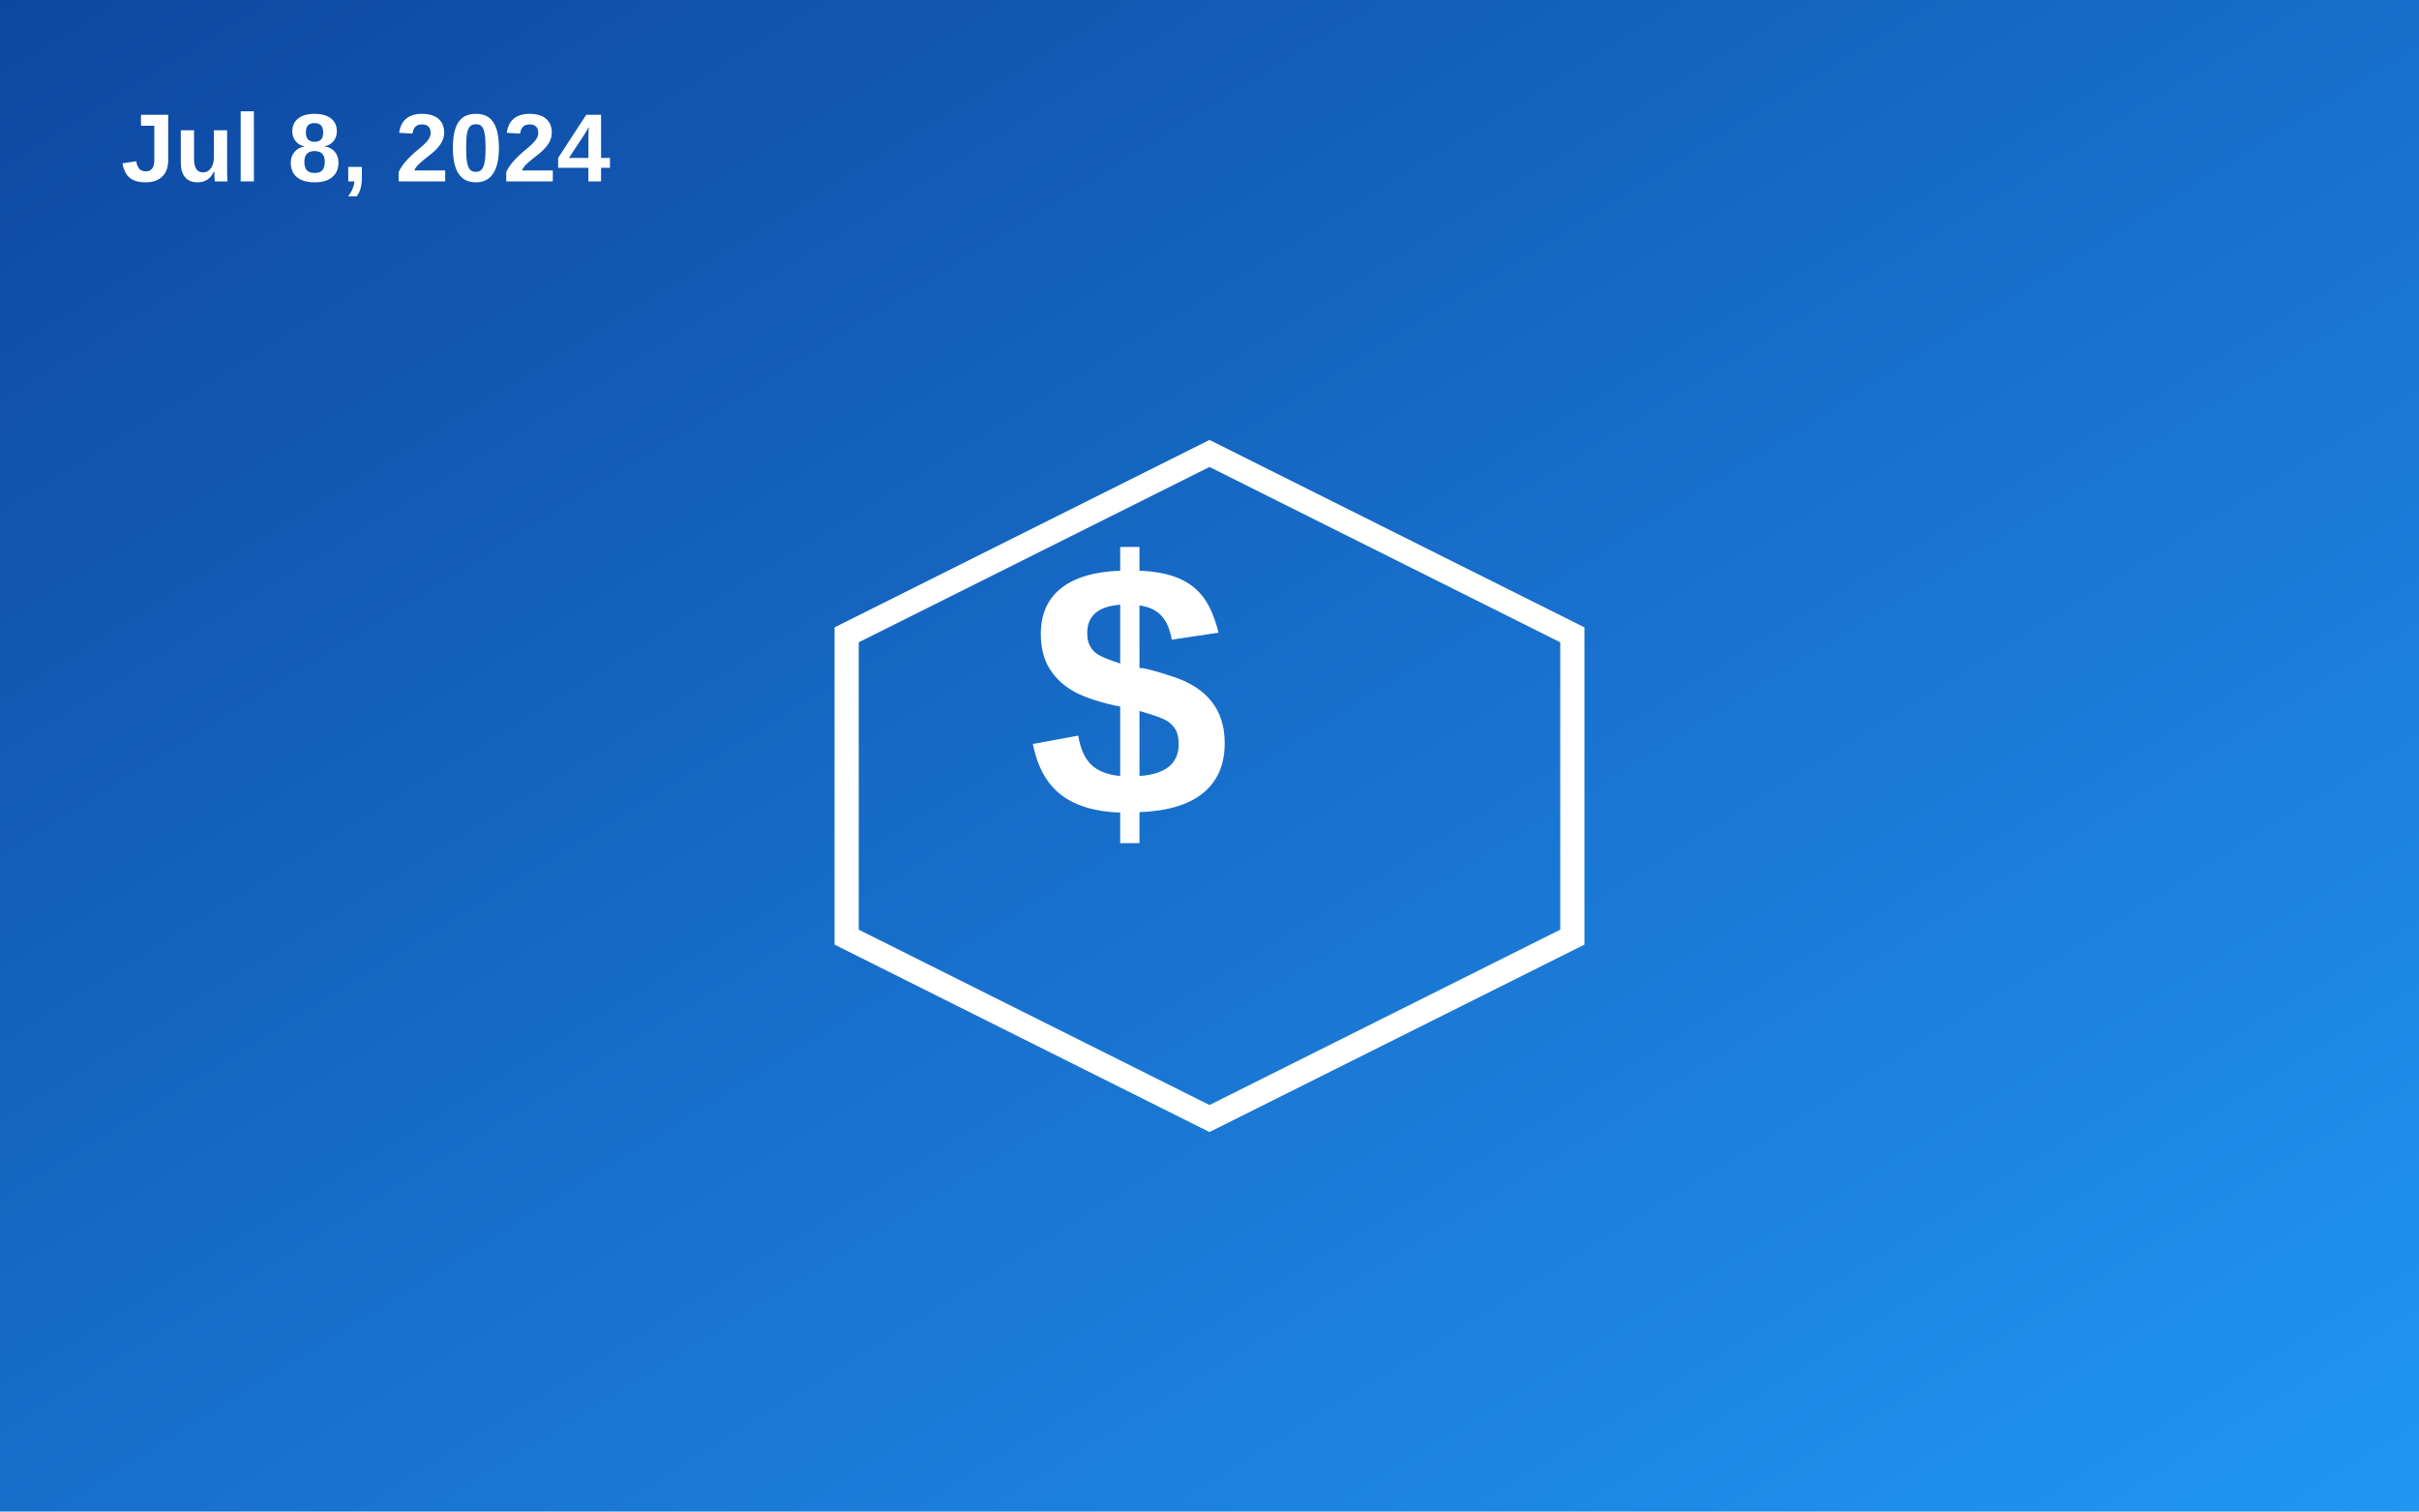
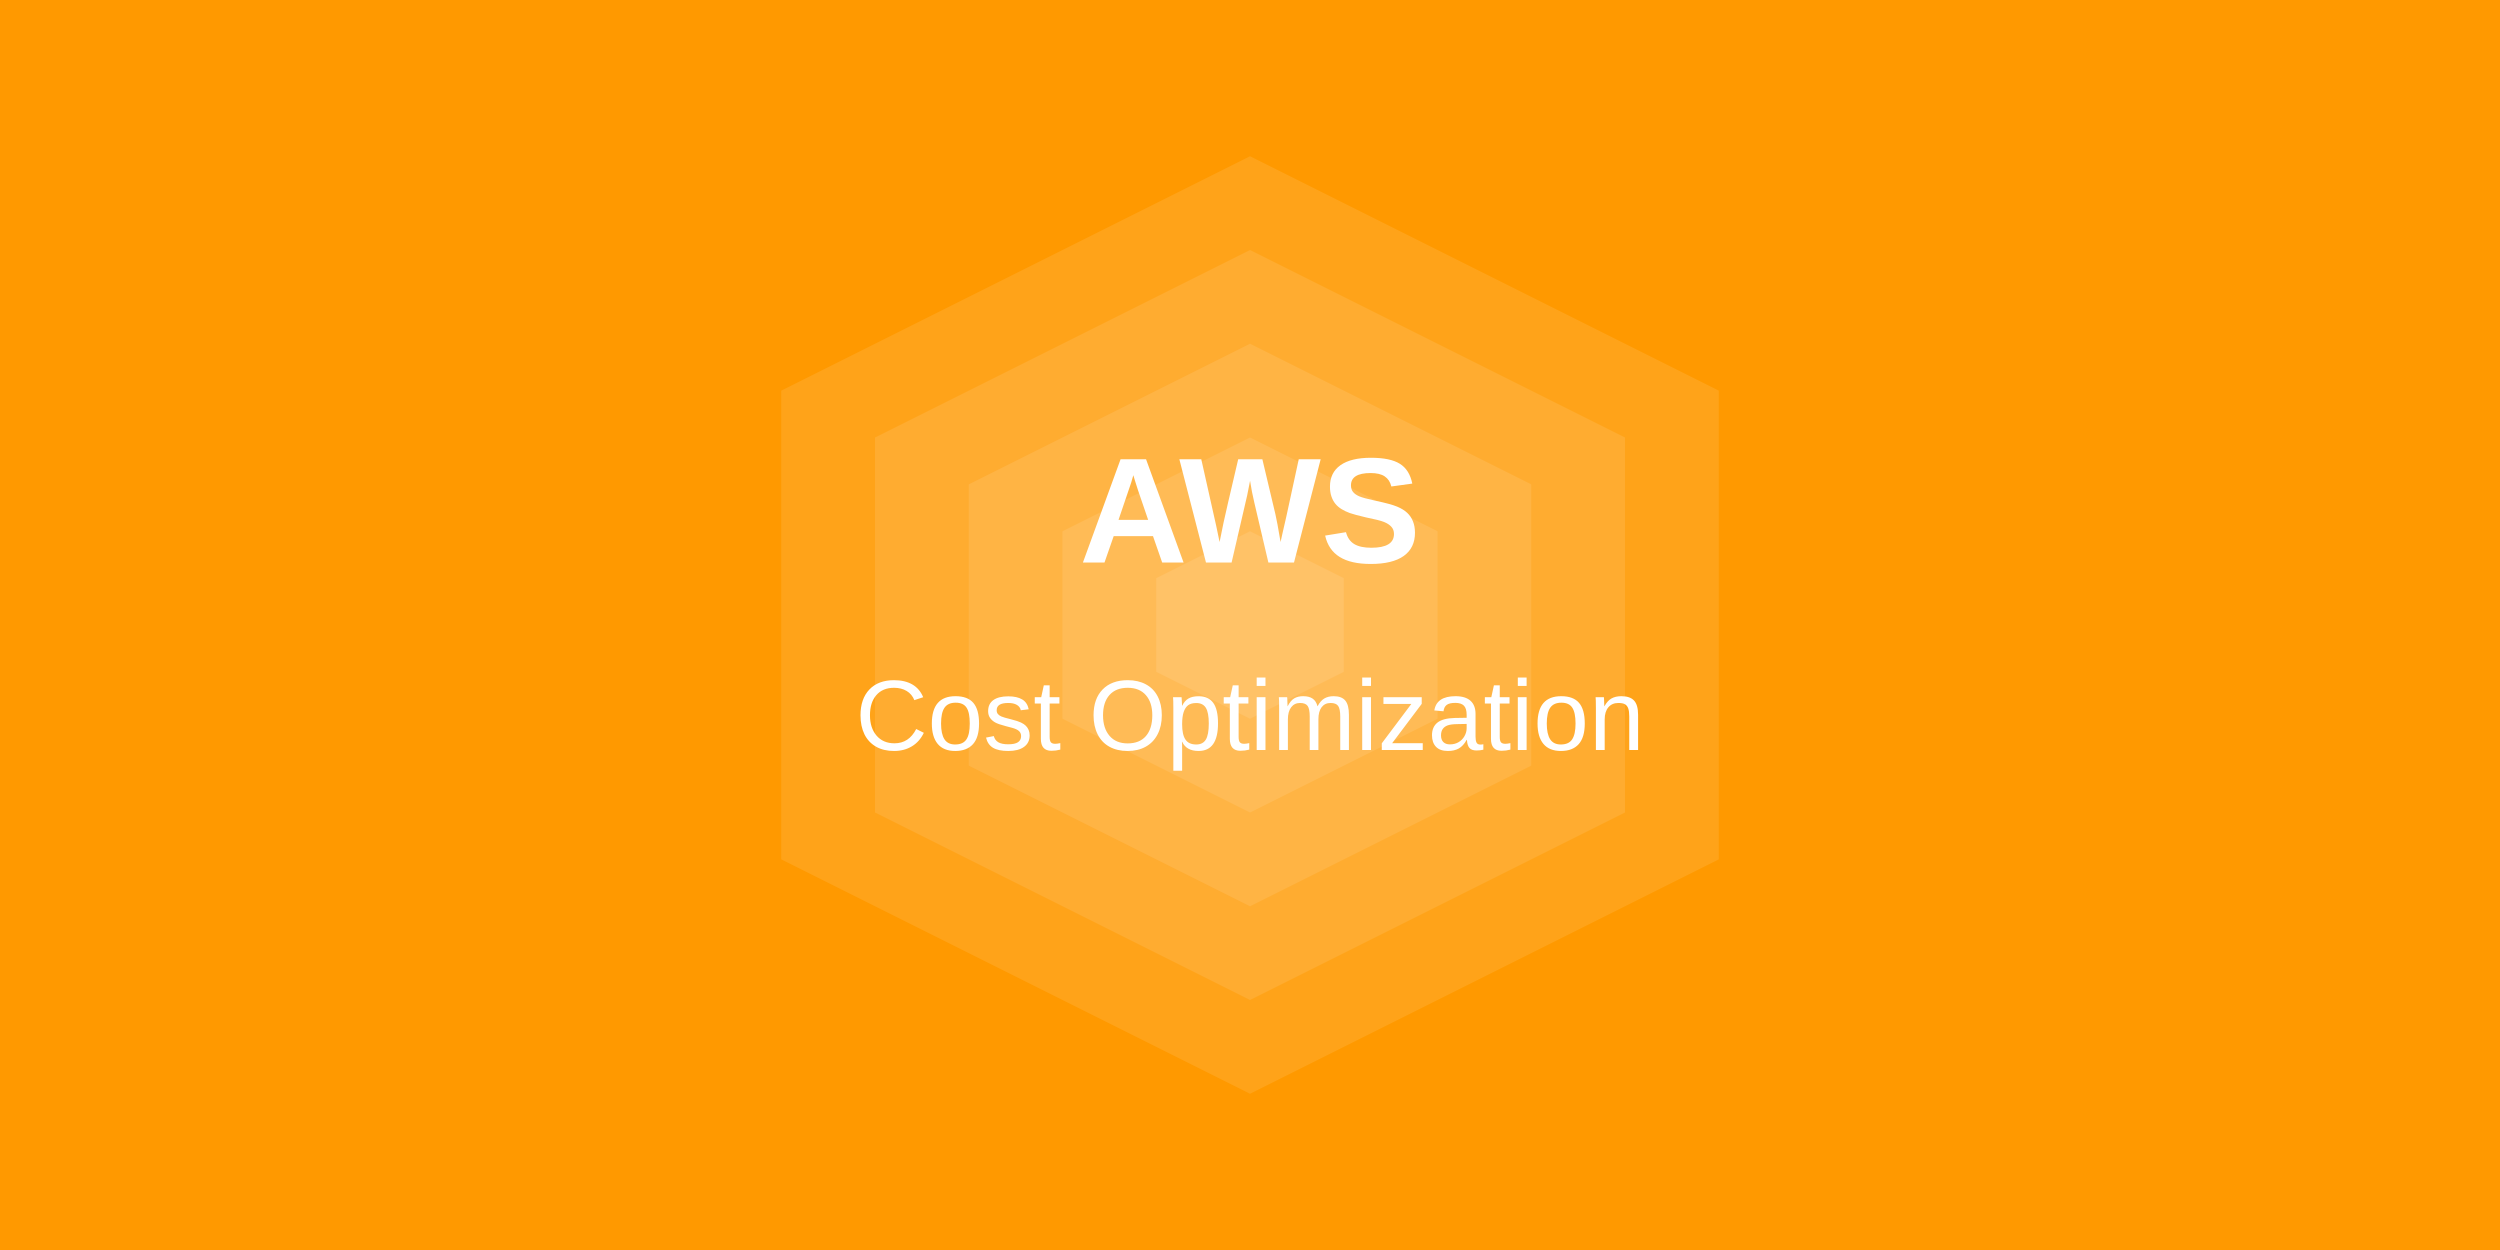
- <svg xmlns="http://www.w3.org/2000/svg" width="400" height="250" viewBox="0 0 400 250">
-   <defs>
-     <linearGradient id="grad2" x1="0%" y1="0%" x2="100%" y2="100%">
-       <stop offset="0%" style="stop-color:#0d47a1;stop-opacity:1" />
-       <stop offset="100%" style="stop-color:#2196f3;stop-opacity:1" />
-     </linearGradient>
-   </defs>
-   <rect width="400" height="250" fill="url(#grad2)" />
-   <g transform="translate(200, 125)">
-     <path d="M-60,-20 L0,-50 L60,-20 L60,30 L0,60 L-60,30 Z" fill="none" stroke="white" stroke-width="4" />
-     <text x="-30" y="10" font-family="Arial" font-size="60" font-weight="bold" fill="white">$</text>
+ <svg xmlns="http://www.w3.org/2000/svg" width="800" height="400" viewBox="0 0 800 400">
+   <rect width="800" height="400" fill="#ff9900" />
+   <g transform="translate(400, 200)">
+     <path d="M-150,-75 L0,-150 L150,-75 L150,75 L0,150 L-150,75 Z" fill="#ffffff" fill-opacity="0.1" />
+     <path d="M-120,-60 L0,-120 L120,-60 L120,60 L0,120 L-120,60 Z" fill="#ffffff" fill-opacity="0.1" />
+     <path d="M-90,-45 L0,-90 L90,-45 L90,45 L0,90 L-90,45 Z" fill="#ffffff" fill-opacity="0.1" />
+     <path d="M-60,-30 L0,-60 L60,-30 L60,30 L0,60 L-60,30 Z" fill="#ffffff" fill-opacity="0.1" />
+     <path d="M-30,-15 L0,-30 L30,-15 L30,15 L0,30 L-30,15 Z" fill="#ffffff" fill-opacity="0.1" />
  </g>
-   <text x="20" y="30" font-family="Arial" font-size="16" font-weight="bold" fill="white">Jul 8, 2024</text>
+   <text x="400" y="180" font-family="Arial" font-size="48" font-weight="bold" text-anchor="middle" fill="#ffffff">AWS</text>
+   <text x="400" y="240" font-family="Arial" font-size="32" text-anchor="middle" fill="#ffffff">Cost Optimization</text>
</svg>
